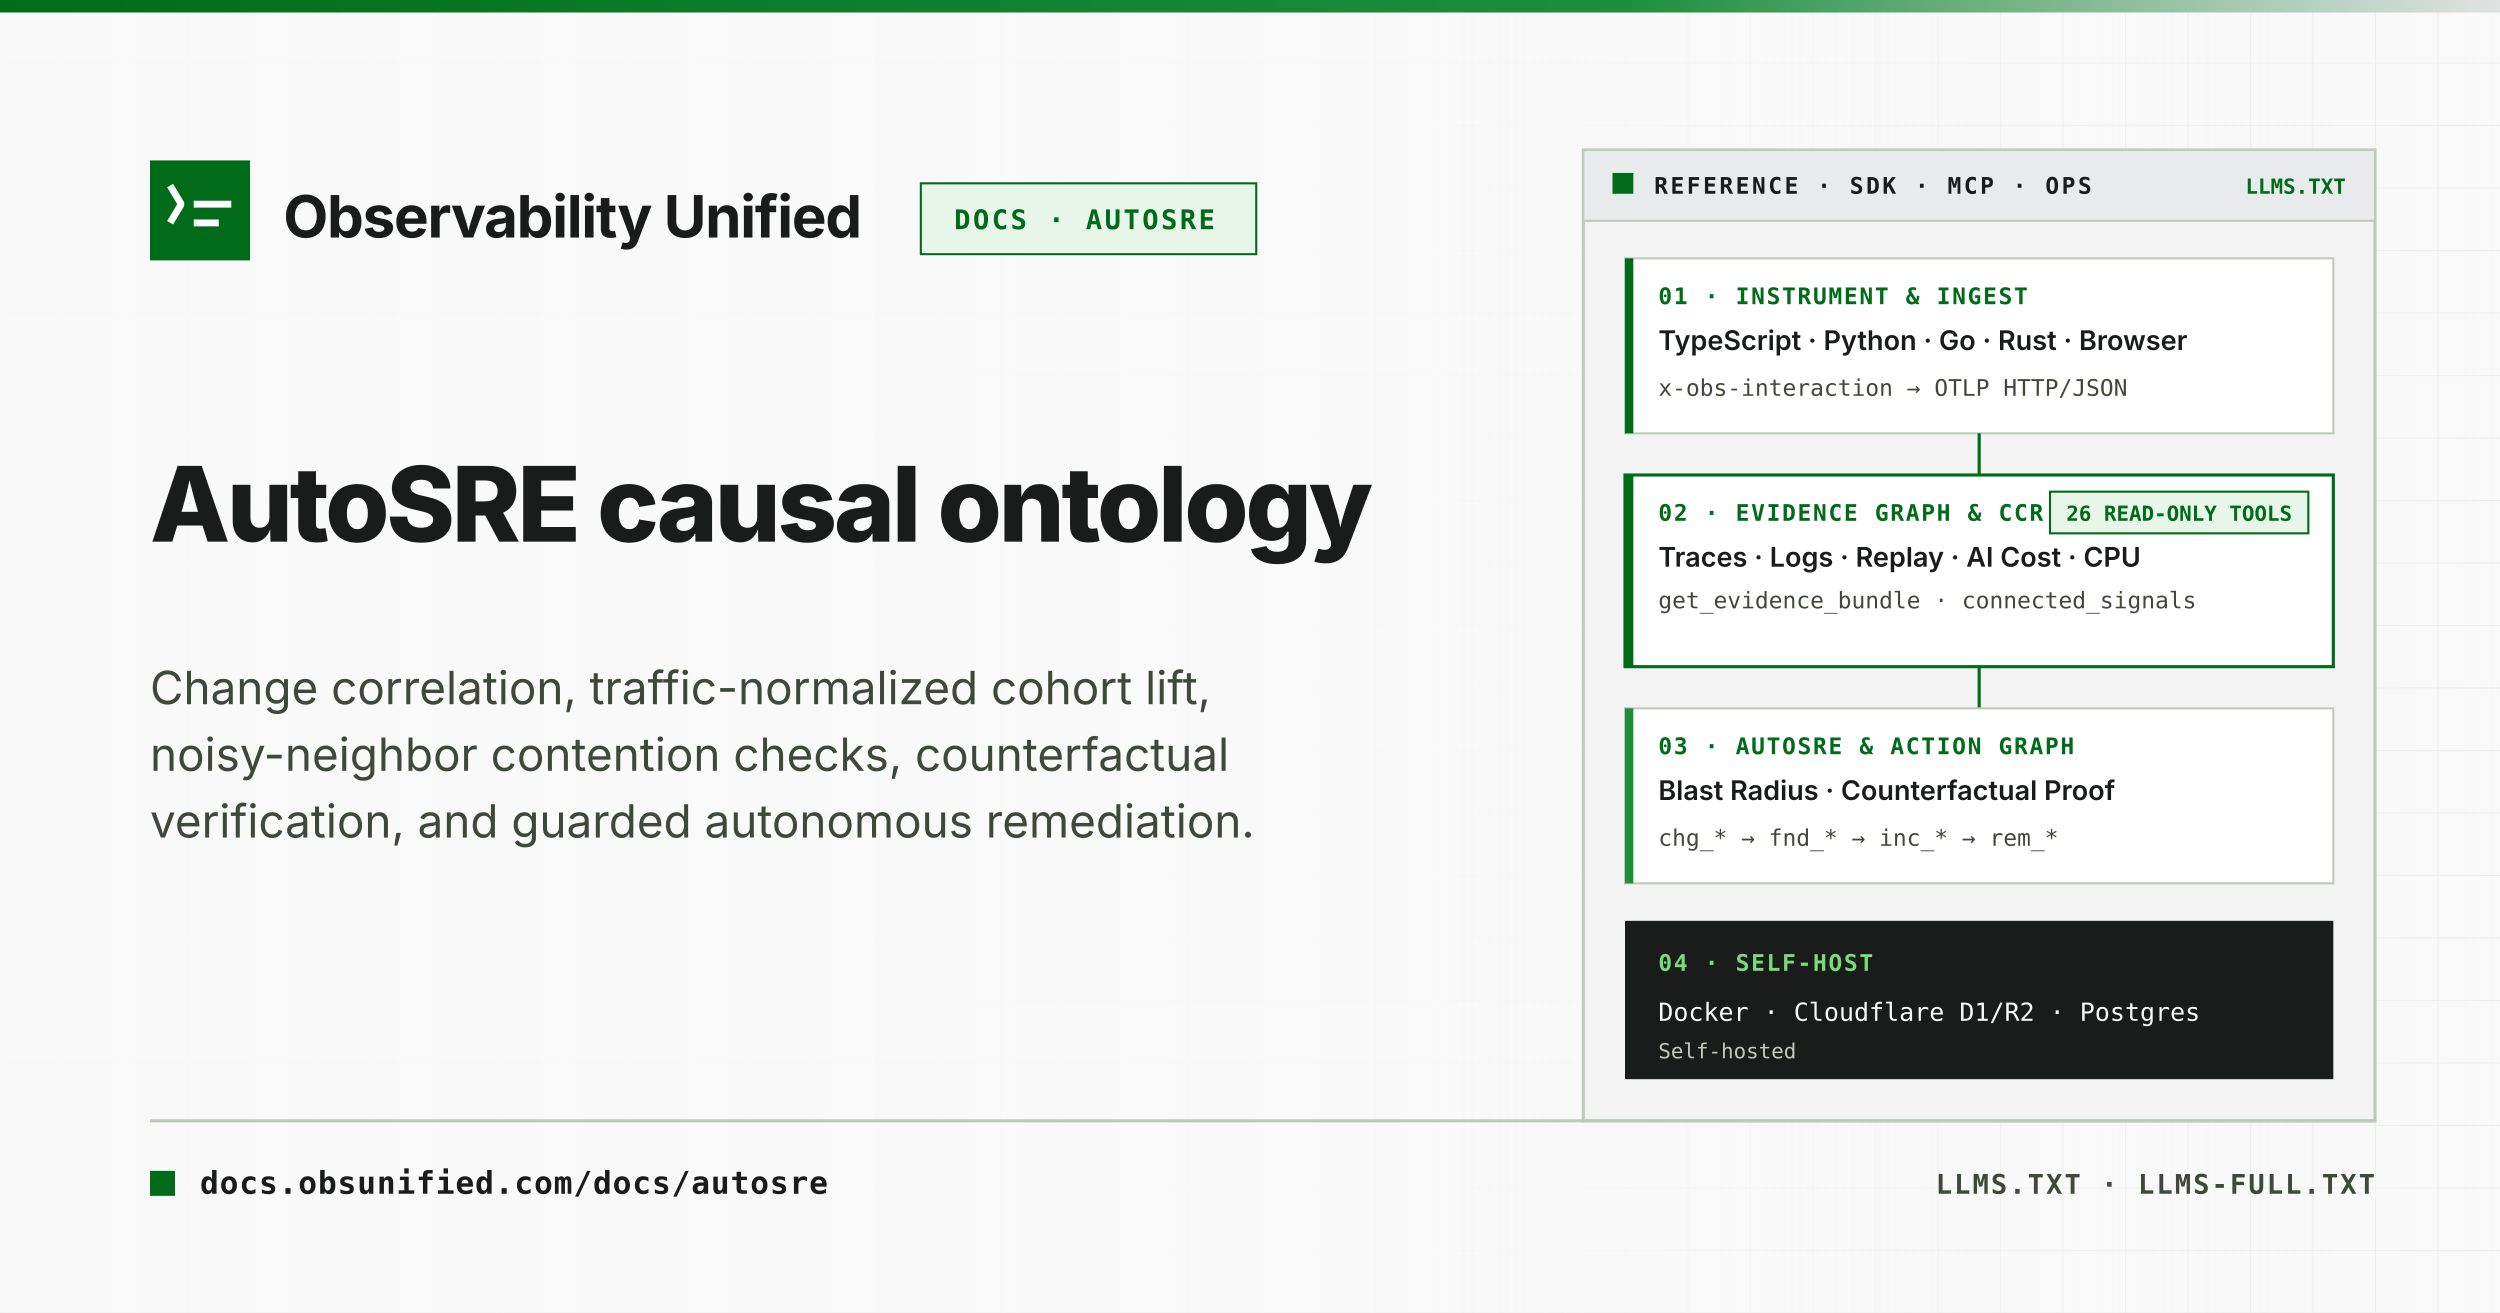
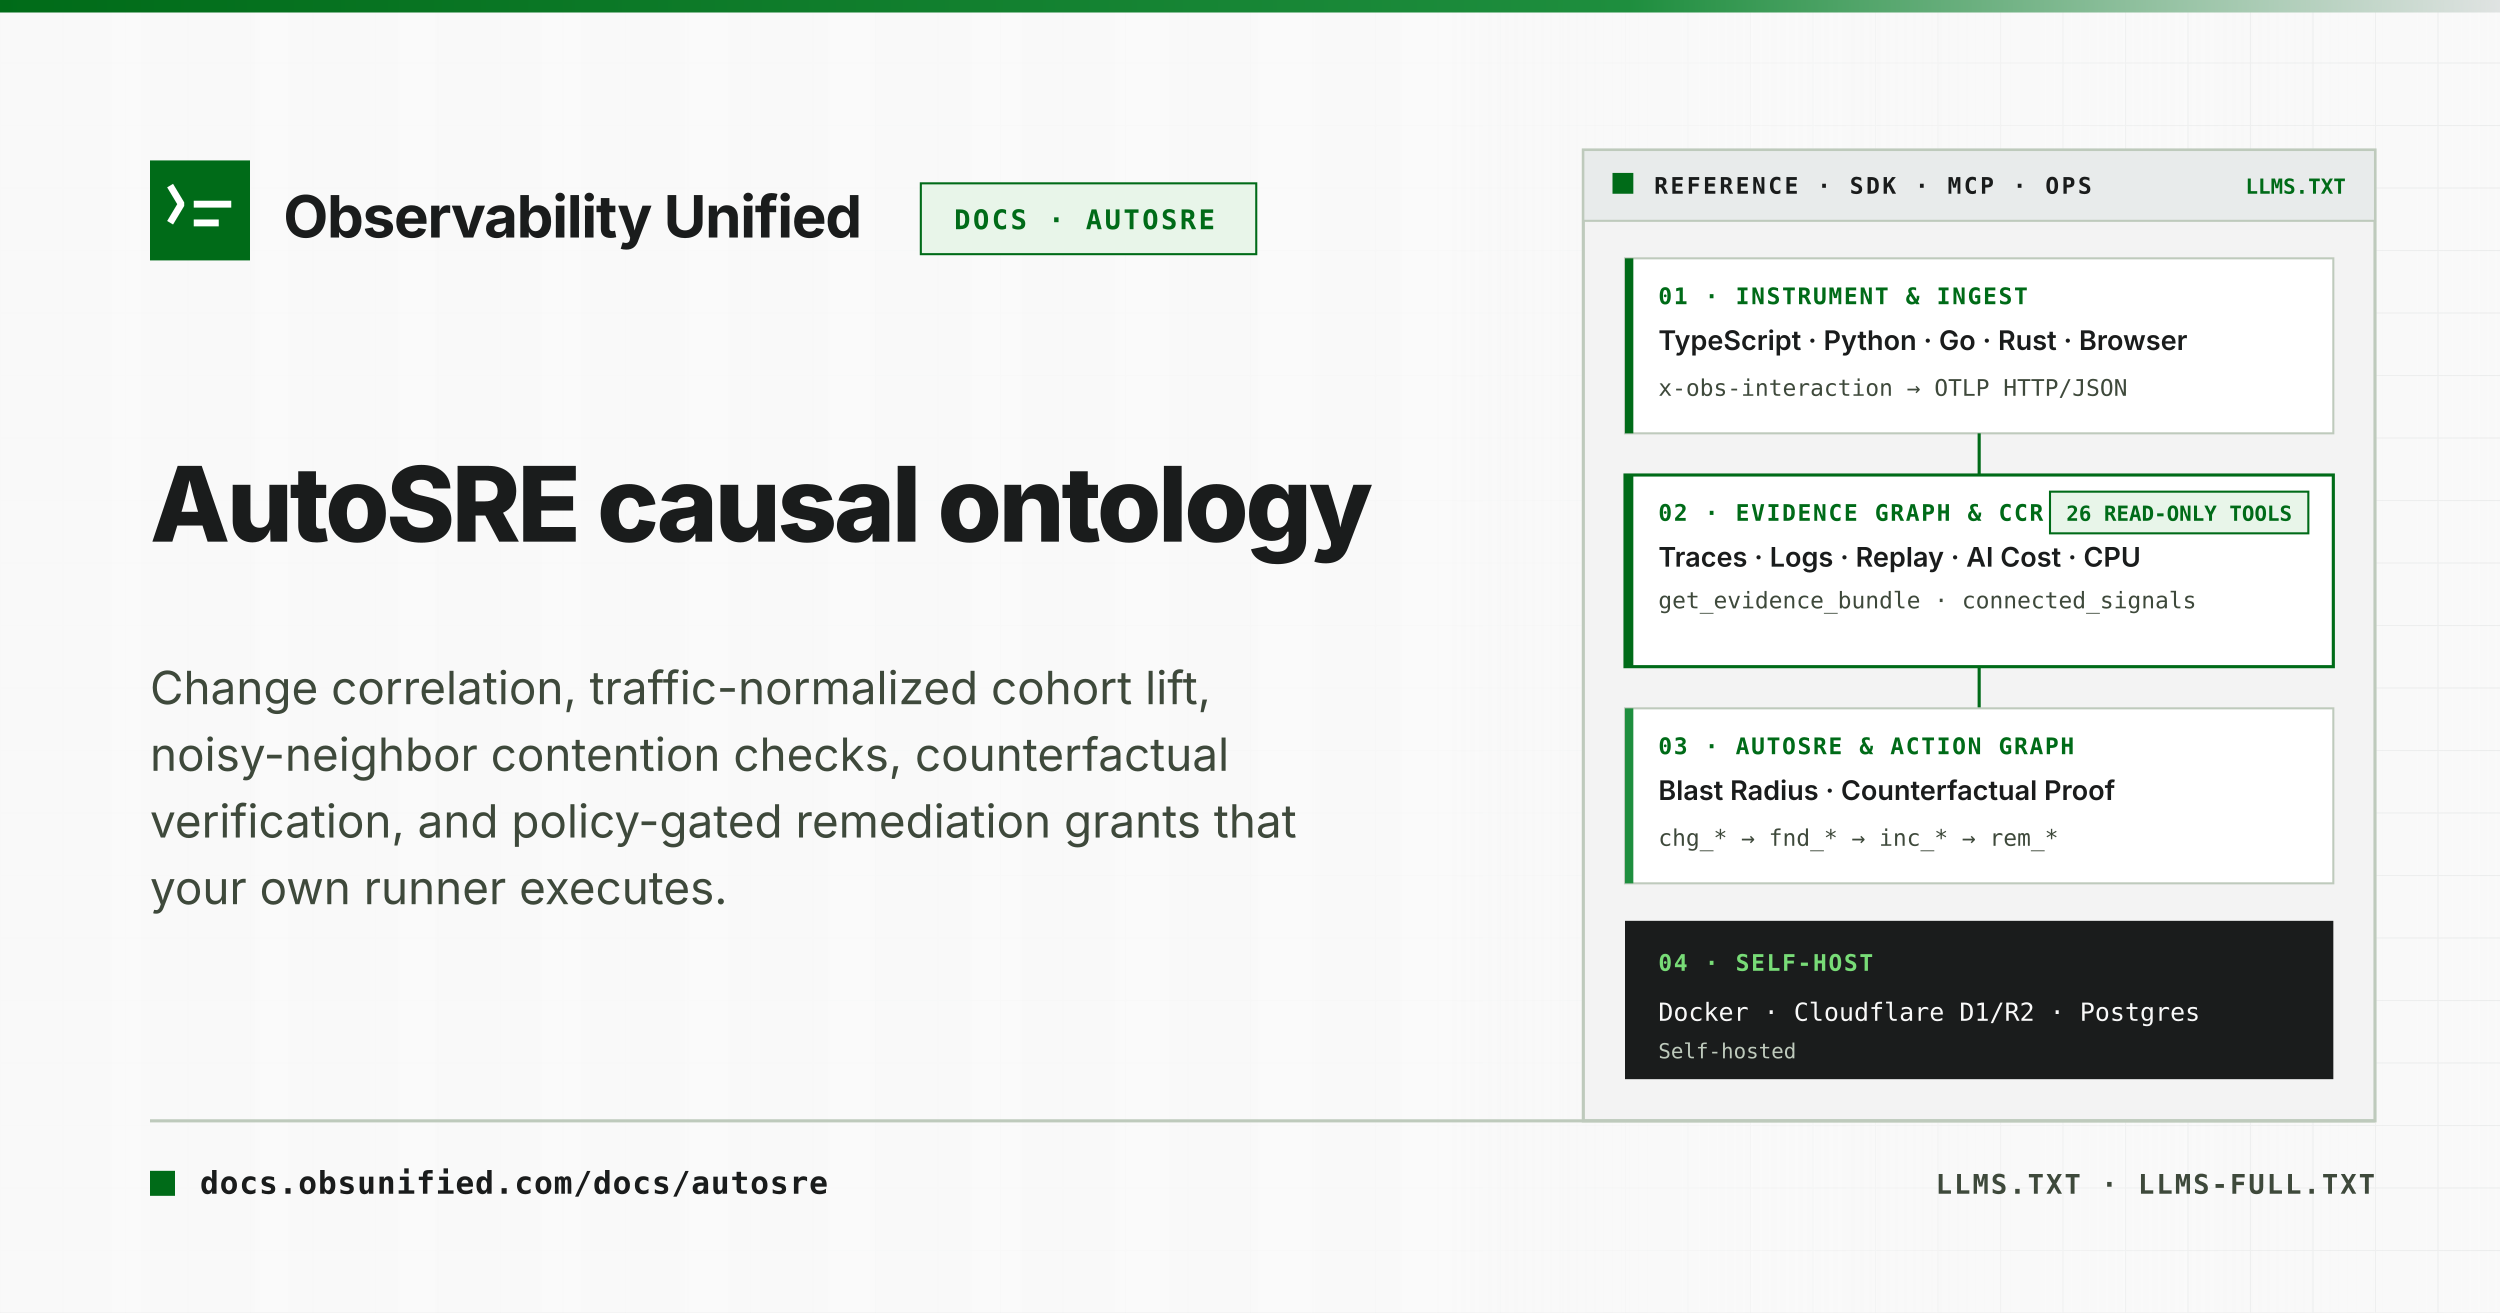
<svg xmlns="http://www.w3.org/2000/svg" viewBox="0 0 1200 630" width="1200" height="630" role="img" aria-label="AutoSRE causal ontology — Observability Unified documentation">
  <defs>
    <pattern id="grid" width="30" height="30" patternUnits="userSpaceOnUse">
      <path d="M 30 0 L 0 0 0 30" fill="none" stroke="#E2E4E4" stroke-width="1" />
    </pattern>
    <linearGradient id="surfaceFade" x1="0" y1="0" x2="1" y2="0">
      <stop offset="0%" stop-color="#F9F9F9" stop-opacity="0.97" />
      <stop offset="58%" stop-color="#F9F9F9" stop-opacity="0.93" />
      <stop offset="100%" stop-color="#F9F9F9" stop-opacity="0.45" />
    </linearGradient>
    <linearGradient id="accentBar" x1="0" y1="0" x2="1" y2="0">
      <stop offset="0%" stop-color="#006B18" />
      <stop offset="65%" stop-color="#1E8E3E" />
      <stop offset="100%" stop-color="#E2E4E4" />
    </linearGradient>
  </defs>
  <rect width="1200" height="630" fill="#F9F9F9" />
  <rect width="1200" height="630" fill="url(#grid)" />
  <rect width="1200" height="630" fill="url(#surfaceFade)" />
  <rect x="0" y="0" width="1200" height="6" fill="url(#accentBar)" />
  <g transform="translate(760, 72)">
    <rect x="0" y="0" width="380" height="466" fill="#F3F3F3" stroke="#BECABC" stroke-width="1.5" />
    <rect x="0" y="0" width="380" height="34" fill="#E8EBEB" stroke="#BECABC" stroke-width="1" />
    <rect x="14" y="11" width="10" height="10" fill="#006B18" />
    <text x="34" y="21" font-family="'JetBrains Mono', 'SFMono-Regular', Menlo, monospace" font-size="11" font-weight="700" fill="#1A1C1C" letter-spacing="1.2">REFERENCE · SDK · MCP · OPS</text>
    <text x="366" y="21" text-anchor="end" font-family="'JetBrains Mono', 'SFMono-Regular', Menlo, monospace" font-size="10" font-weight="600" fill="#006B18">LLMS.TXT</text>
    <rect x="20" y="52" width="340" height="84" fill="#FFFFFF" stroke="#BECABC" stroke-width="1" />
    <rect x="20" y="52" width="4" height="84" fill="#006B18" />
    <text x="36" y="74" font-family="'JetBrains Mono', 'SFMono-Regular', Menlo, monospace" font-size="11" font-weight="700" fill="#006B18" letter-spacing="0.8">01 · INSTRUMENT &amp; INGEST</text>
    <text x="36" y="96" font-family="'Inter', -apple-system, sans-serif" font-size="13" font-weight="600" fill="#1A1C1C">TypeScript · Python · Go · Rust · Browser</text>
    <text x="36" y="118" font-family="'JetBrains Mono', 'SFMono-Regular', Menlo, monospace" font-size="11" font-weight="500" fill="#3E493B">x-obs-interaction → OTLP HTTP/JSON</text>
    <line x1="190" y1="136" x2="190" y2="156" stroke="#006B18" stroke-width="1.5" />
    <rect x="20" y="156" width="340" height="92" fill="#FFFFFF" stroke="#006B18" stroke-width="1.5" />
    <rect x="20" y="156" width="4" height="92" fill="#006B18" />
    <text x="36" y="178" font-family="'JetBrains Mono', 'SFMono-Regular', Menlo, monospace" font-size="11" font-weight="700" fill="#006B18" letter-spacing="0.8">02 · EVIDENCE GRAPH &amp; CCR</text>
    <text x="36" y="200" font-family="'Inter', -apple-system, sans-serif" font-size="13" font-weight="600" fill="#1A1C1C">Traces · Logs · Replay · AI Cost · CPU</text>
    <text x="36" y="220" font-family="'JetBrains Mono', 'SFMono-Regular', Menlo, monospace" font-size="11" font-weight="500" fill="#3E493B">get_evidence_bundle · connected_signals</text>
    <rect x="224" y="164" width="124" height="20" fill="#E8F5E9" stroke="#006B18" stroke-width="1" />
    <text x="286" y="178" text-anchor="middle" font-family="'JetBrains Mono', 'SFMono-Regular', Menlo, monospace" font-size="10" font-weight="700" fill="#006B18">26 READ-ONLY TOOLS</text>
    <line x1="190" y1="248" x2="190" y2="268" stroke="#006B18" stroke-width="1.5" />
    <rect x="20" y="268" width="340" height="84" fill="#FFFFFF" stroke="#BECABC" stroke-width="1" />
    <rect x="20" y="268" width="4" height="84" fill="#1E8E3E" />
    <text x="36" y="290" font-family="'JetBrains Mono', 'SFMono-Regular', Menlo, monospace" font-size="11" font-weight="700" fill="#006B18" letter-spacing="0.8">03 · AUTOSRE &amp; ACTION GRAPH</text>
    <text x="36" y="312" font-family="'Inter', -apple-system, sans-serif" font-size="13" font-weight="600" fill="#1A1C1C">Blast Radius · Counterfactual Proof</text>
    <text x="36" y="334" font-family="'JetBrains Mono', 'SFMono-Regular', Menlo, monospace" font-size="11" font-weight="500" fill="#3E493B">chg_* → fnd_* → inc_* → rem_*</text>
    <rect x="20" y="370" width="340" height="76" fill="#1A1C1C" />
    <text x="36" y="394" font-family="'JetBrains Mono', 'SFMono-Regular', Menlo, monospace" font-size="11" font-weight="700" fill="#78DC77" letter-spacing="0.8">04 · SELF-HOST</text>
    <text x="36" y="418" font-family="'JetBrains Mono', 'SFMono-Regular', Menlo, monospace" font-size="12" font-weight="500" fill="#F9F9F9">Docker · Cloudflare D1/R2 · Postgres</text>
    <text x="36" y="436" font-family="'JetBrains Mono', 'SFMono-Regular', Menlo, monospace" font-size="10" font-weight="500" fill="#BECABC">Self-hosted</text>
  </g>
  <g transform="translate(72, 72)">
    <g transform="translate(0, 5) scale(1.5)">
      <rect width="32" height="32" fill="#006B18" />
      <path d="M7 9 L10 14 L7 19" fill="none" stroke="#FFFFFF" stroke-width="2.2" stroke-linejoin="bevel" stroke-linecap="square" />
      <rect x="14" y="12.9" width="12" height="2.2" fill="#FFFFFF" />
      <rect x="14" y="18.9" width="8" height="2.2" fill="#FFFFFF" />
    </g>
    <text x="64" y="42" font-family="'Inter', -apple-system, BlinkMacSystemFont, 'Segoe UI', sans-serif" font-size="28" font-weight="700" fill="#1A1C1C" letter-spacing="-0.6">Observability Unified</text>
    <rect x="370" y="16" width="161" height="34" fill="#E8F5E9" stroke="#006B18" stroke-width="1" />
    <text x="386" y="38" font-family="'JetBrains Mono', 'SFMono-Regular', Menlo, monospace" font-size="13" font-weight="700" fill="#006B18" letter-spacing="1.2">DOCS · AUTOSRE</text>
  </g>
  <text x="72" y="260" font-family="'Inter', -apple-system, BlinkMacSystemFont, 'Segoe UI', sans-serif" font-size="50" font-weight="800" fill="#1A1C1C" letter-spacing="-1.6">AutoSRE causal ontology</text>
  <text x="72" y="338" font-family="'Inter', -apple-system, BlinkMacSystemFont, 'Segoe UI', sans-serif" font-size="22" font-weight="400" fill="#3E493B">Change correlation, traffic-normalized cohort lift,</text>
  <text x="72" y="370" font-family="'Inter', -apple-system, BlinkMacSystemFont, 'Segoe UI', sans-serif" font-size="22" font-weight="400" fill="#3E493B">noisy-neighbor contention checks, counterfactual</text>
-   <text x="72" y="402" font-family="'Inter', -apple-system, BlinkMacSystemFont, 'Segoe UI', sans-serif" font-size="22" font-weight="400" fill="#3E493B">verification, and guarded autonomous remediation.</text>
+   <text x="72" y="402" font-family="'Inter', -apple-system, BlinkMacSystemFont, 'Segoe UI', sans-serif" font-size="22" font-weight="400" fill="#3E493B">verification, and policy-gated remediation grants that</text>
+   <text x="72" y="434" font-family="'Inter', -apple-system, BlinkMacSystemFont, 'Segoe UI', sans-serif" font-size="22" font-weight="400" fill="#3E493B">your own runner executes.</text>
  <line x1="72" y1="538" x2="1140" y2="538" stroke="#BECABC" stroke-width="1.5" />
  <rect x="72" y="562" width="12" height="12" fill="#006B18" />
  <text x="96" y="573" font-family="'JetBrains Mono', 'SFMono-Regular', Menlo, monospace" font-size="15" font-weight="700" fill="#1A1C1C" letter-spacing="0.4">docs.obsunified.com/docs/autosre</text>
  <text x="1140" y="573" text-anchor="end" font-family="'JetBrains Mono', 'SFMono-Regular', Menlo, monospace" font-size="13" font-weight="600" fill="#3E493B" letter-spacing="1">LLMS.TXT · LLMS-FULL.TXT</text>
</svg>
